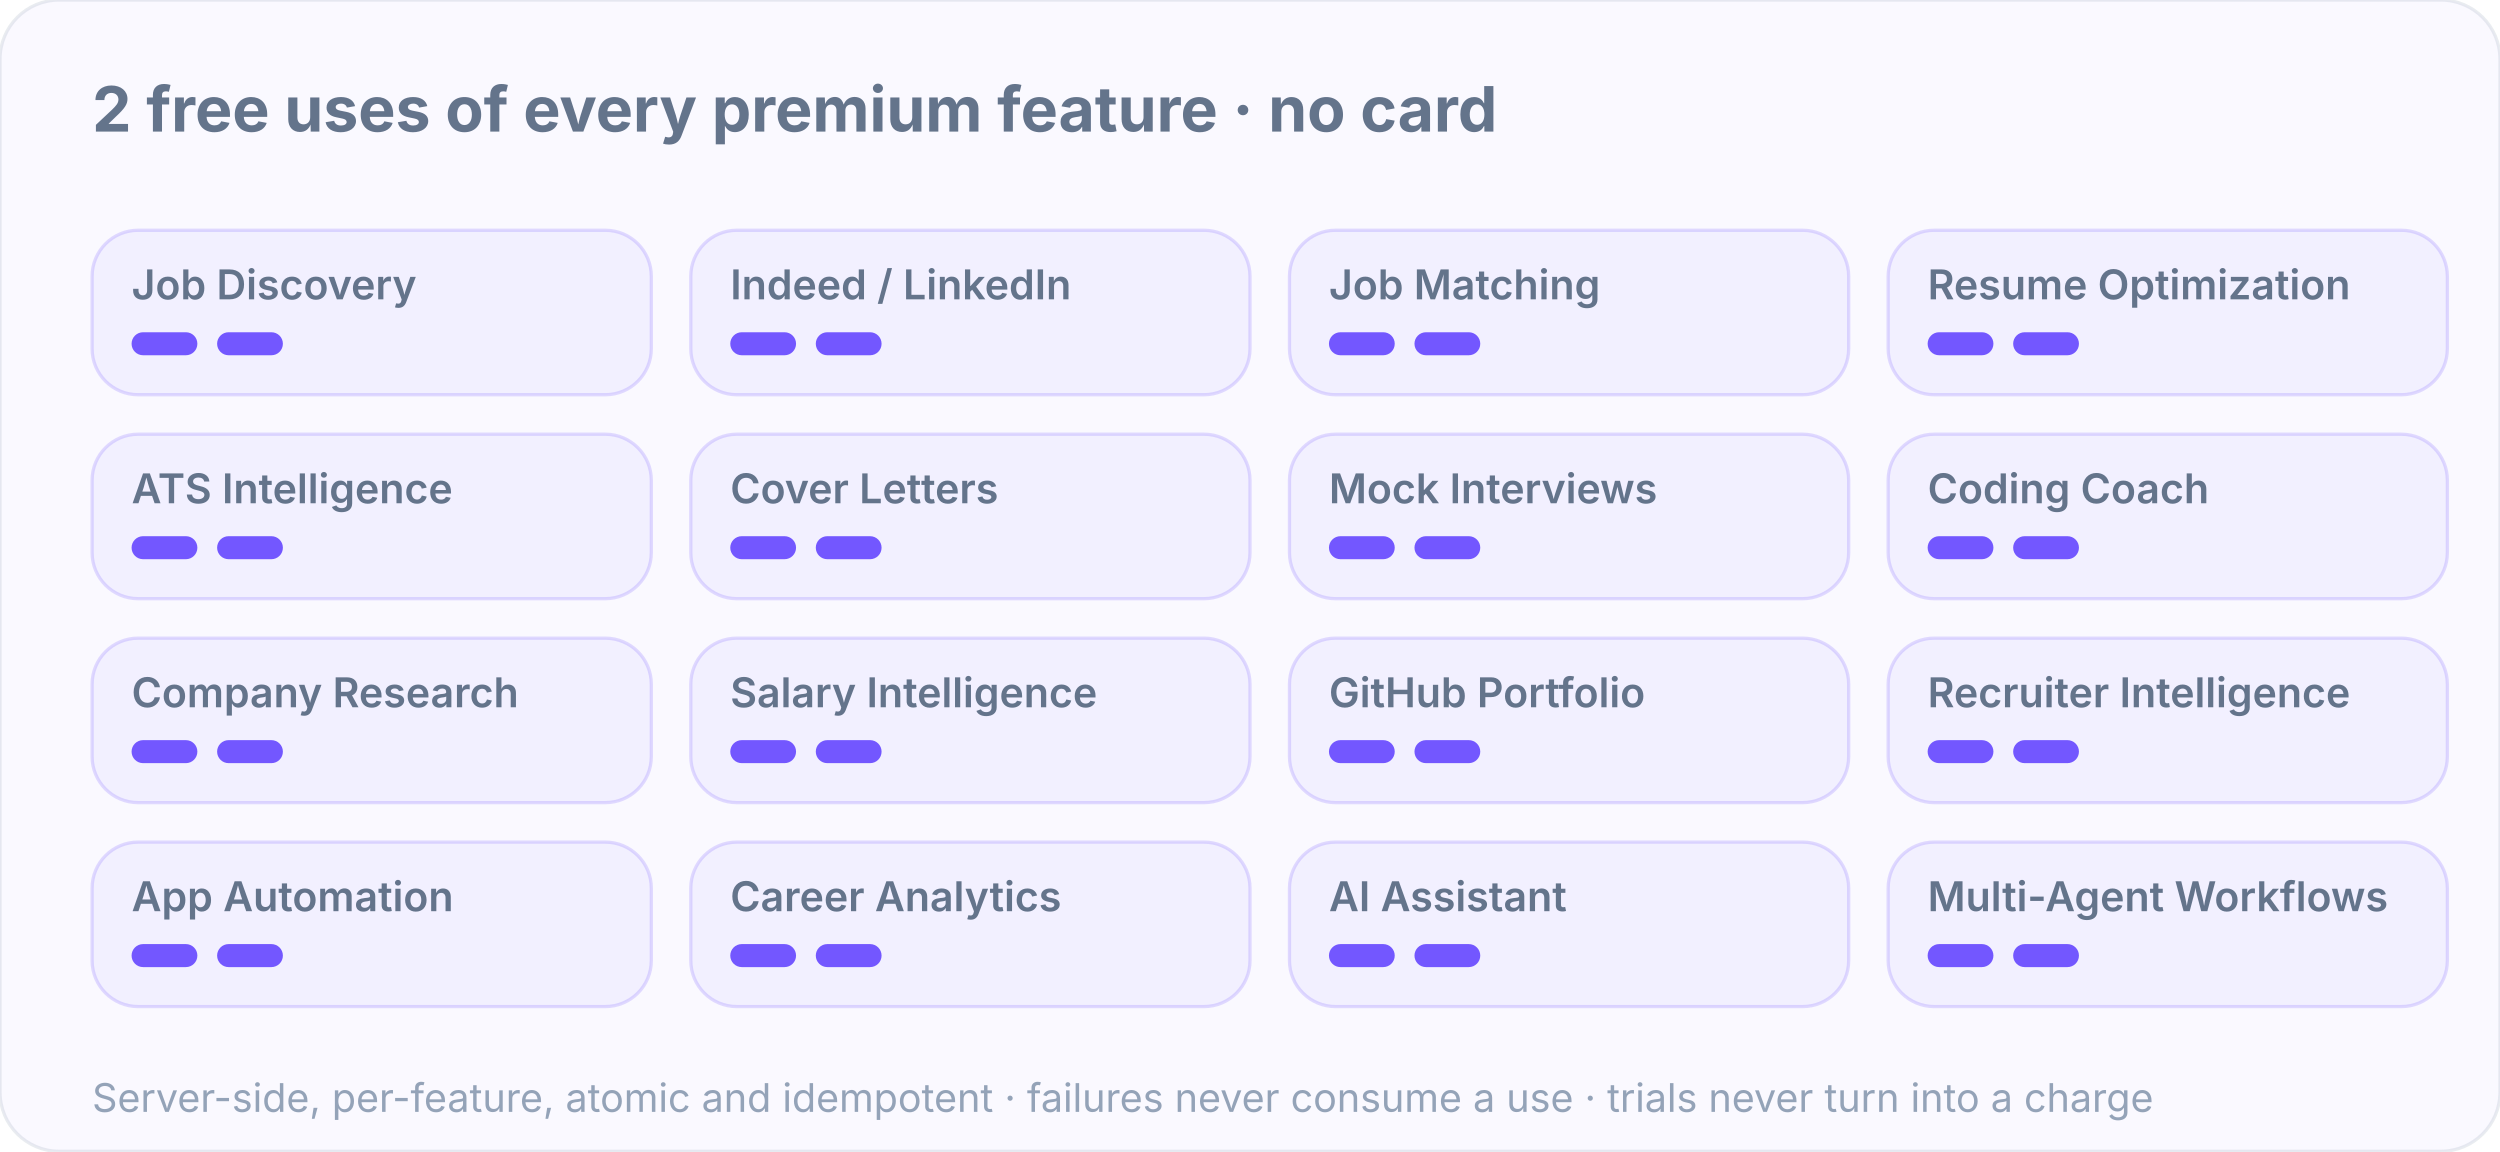
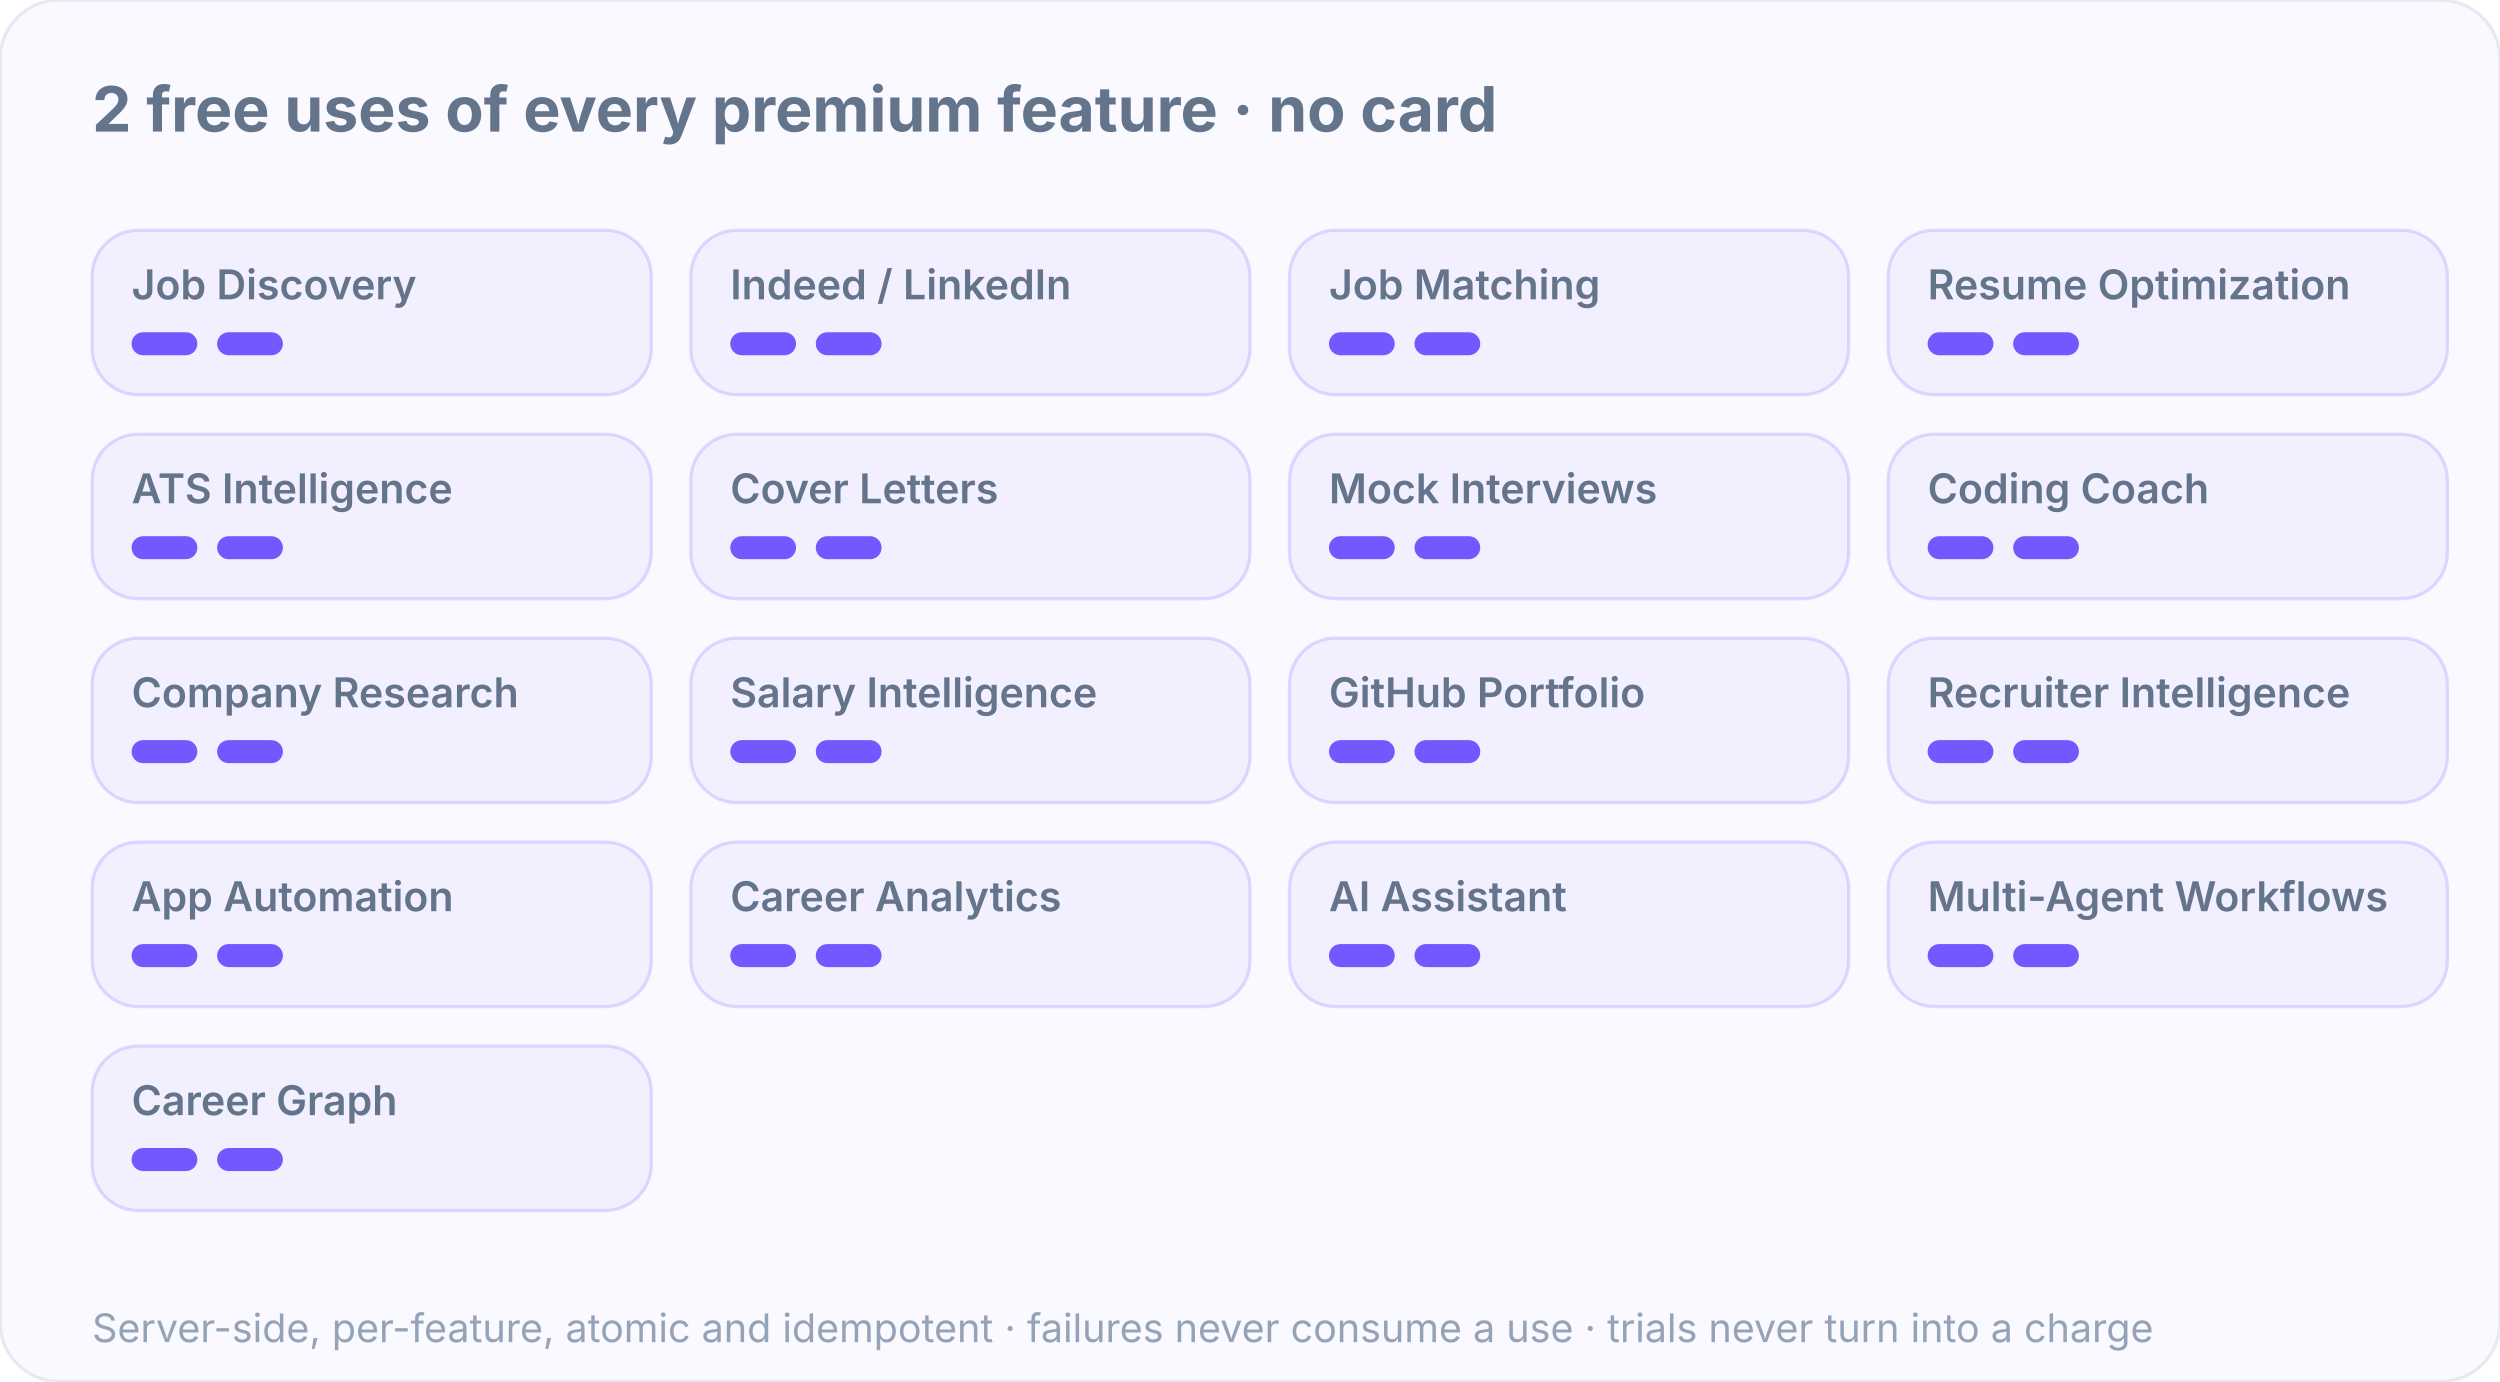
- <svg xmlns="http://www.w3.org/2000/svg" width="760" height="350" viewBox="0 0 760 350" role="img" aria-label="Free trial model" font-family="Inter,Segoe UI,Helvetica,Arial,sans-serif">
-   <rect width="760" height="350" rx="18" fill="#7357ff08" stroke="#94a3b833" />
+ <svg xmlns="http://www.w3.org/2000/svg" width="760" height="420" viewBox="0 0 760 420" role="img" aria-label="Free trial model" font-family="Inter,Segoe UI,Helvetica,Arial,sans-serif">
+   <rect width="760" height="420" rx="18" fill="#7357ff08" stroke="#94a3b833" />
  <text x="28" y="40" font-size="19" font-weight="700" fill="#64748b">2 free uses of every premium feature · no card</text>
  <rect x="28" y="70" width="170" height="50" rx="14" fill="#7357ff0d" stroke="#7357ff33" />
  <text x="40" y="91" font-size="12.5" font-weight="600" fill="#64748b">Job Discovery</text>
  <rect x="40" y="101" width="20" height="7" rx="3.5" fill="#7357FF" />
  <rect x="66" y="101" width="20" height="7" rx="3.5" fill="#7357FF" />
  <rect x="210" y="70" width="170" height="50" rx="14" fill="#7357ff0d" stroke="#7357ff33" />
  <text x="222" y="91" font-size="12.5" font-weight="600" fill="#64748b">Indeed / LinkedIn</text>
  <rect x="222" y="101" width="20" height="7" rx="3.5" fill="#7357FF" />
  <rect x="248" y="101" width="20" height="7" rx="3.5" fill="#7357FF" />
  <rect x="392" y="70" width="170" height="50" rx="14" fill="#7357ff0d" stroke="#7357ff33" />
  <text x="404" y="91" font-size="12.5" font-weight="600" fill="#64748b">Job Matching</text>
  <rect x="404" y="101" width="20" height="7" rx="3.5" fill="#7357FF" />
  <rect x="430" y="101" width="20" height="7" rx="3.5" fill="#7357FF" />
  <rect x="574" y="70" width="170" height="50" rx="14" fill="#7357ff0d" stroke="#7357ff33" />
  <text x="586" y="91" font-size="12.5" font-weight="600" fill="#64748b">Resume Optimization</text>
  <rect x="586" y="101" width="20" height="7" rx="3.5" fill="#7357FF" />
  <rect x="612" y="101" width="20" height="7" rx="3.5" fill="#7357FF" />
  <rect x="28" y="132" width="170" height="50" rx="14" fill="#7357ff0d" stroke="#7357ff33" />
  <text x="40" y="153" font-size="12.5" font-weight="600" fill="#64748b">ATS Intelligence</text>
  <rect x="40" y="163" width="20" height="7" rx="3.5" fill="#7357FF" />
  <rect x="66" y="163" width="20" height="7" rx="3.5" fill="#7357FF" />
  <rect x="210" y="132" width="170" height="50" rx="14" fill="#7357ff0d" stroke="#7357ff33" />
  <text x="222" y="153" font-size="12.5" font-weight="600" fill="#64748b">Cover Letters</text>
  <rect x="222" y="163" width="20" height="7" rx="3.5" fill="#7357FF" />
  <rect x="248" y="163" width="20" height="7" rx="3.5" fill="#7357FF" />
  <rect x="392" y="132" width="170" height="50" rx="14" fill="#7357ff0d" stroke="#7357ff33" />
  <text x="404" y="153" font-size="12.5" font-weight="600" fill="#64748b">Mock Interviews</text>
  <rect x="404" y="163" width="20" height="7" rx="3.5" fill="#7357FF" />
  <rect x="430" y="163" width="20" height="7" rx="3.5" fill="#7357FF" />
  <rect x="574" y="132" width="170" height="50" rx="14" fill="#7357ff0d" stroke="#7357ff33" />
  <text x="586" y="153" font-size="12.5" font-weight="600" fill="#64748b">Coding Coach</text>
  <rect x="586" y="163" width="20" height="7" rx="3.5" fill="#7357FF" />
  <rect x="612" y="163" width="20" height="7" rx="3.5" fill="#7357FF" />
  <rect x="28" y="194" width="170" height="50" rx="14" fill="#7357ff0d" stroke="#7357ff33" />
  <text x="40" y="215" font-size="12.5" font-weight="600" fill="#64748b">Company Research</text>
  <rect x="40" y="225" width="20" height="7" rx="3.5" fill="#7357FF" />
  <rect x="66" y="225" width="20" height="7" rx="3.5" fill="#7357FF" />
  <rect x="210" y="194" width="170" height="50" rx="14" fill="#7357ff0d" stroke="#7357ff33" />
  <text x="222" y="215" font-size="12.5" font-weight="600" fill="#64748b">Salary Intelligence</text>
  <rect x="222" y="225" width="20" height="7" rx="3.5" fill="#7357FF" />
  <rect x="248" y="225" width="20" height="7" rx="3.5" fill="#7357FF" />
  <rect x="392" y="194" width="170" height="50" rx="14" fill="#7357ff0d" stroke="#7357ff33" />
  <text x="404" y="215" font-size="12.5" font-weight="600" fill="#64748b">GitHub Portfolio</text>
  <rect x="404" y="225" width="20" height="7" rx="3.5" fill="#7357FF" />
  <rect x="430" y="225" width="20" height="7" rx="3.5" fill="#7357FF" />
  <rect x="574" y="194" width="170" height="50" rx="14" fill="#7357ff0d" stroke="#7357ff33" />
  <text x="586" y="215" font-size="12.5" font-weight="600" fill="#64748b">Recruiter Intelligence</text>
  <rect x="586" y="225" width="20" height="7" rx="3.5" fill="#7357FF" />
  <rect x="612" y="225" width="20" height="7" rx="3.5" fill="#7357FF" />
  <rect x="28" y="256" width="170" height="50" rx="14" fill="#7357ff0d" stroke="#7357ff33" />
  <text x="40" y="277" font-size="12.5" font-weight="600" fill="#64748b">App Automation</text>
  <rect x="40" y="287" width="20" height="7" rx="3.5" fill="#7357FF" />
  <rect x="66" y="287" width="20" height="7" rx="3.5" fill="#7357FF" />
  <rect x="210" y="256" width="170" height="50" rx="14" fill="#7357ff0d" stroke="#7357ff33" />
  <text x="222" y="277" font-size="12.5" font-weight="600" fill="#64748b">Career Analytics</text>
  <rect x="222" y="287" width="20" height="7" rx="3.5" fill="#7357FF" />
  <rect x="248" y="287" width="20" height="7" rx="3.5" fill="#7357FF" />
  <rect x="392" y="256" width="170" height="50" rx="14" fill="#7357ff0d" stroke="#7357ff33" />
  <text x="404" y="277" font-size="12.5" font-weight="600" fill="#64748b">AI Assistant</text>
  <rect x="404" y="287" width="20" height="7" rx="3.5" fill="#7357FF" />
  <rect x="430" y="287" width="20" height="7" rx="3.5" fill="#7357FF" />
  <rect x="574" y="256" width="170" height="50" rx="14" fill="#7357ff0d" stroke="#7357ff33" />
  <text x="586" y="277" font-size="12.5" font-weight="600" fill="#64748b">Multi-Agent Workflows</text>
  <rect x="586" y="287" width="20" height="7" rx="3.5" fill="#7357FF" />
  <rect x="612" y="287" width="20" height="7" rx="3.5" fill="#7357FF" />
-   <text x="28" y="338" font-size="12" fill="#94a3b8">Server-side, per-feature, atomic and idempotent · failures never consume a use · trials never turn into a charge</text>
+   <rect x="28" y="318" width="170" height="50" rx="14" fill="#7357ff0d" stroke="#7357ff33" />
+   <text x="40" y="339" font-size="12.5" font-weight="600" fill="#64748b">Career Graph</text>
+   <rect x="40" y="349" width="20" height="7" rx="3.5" fill="#7357FF" />
+   <rect x="66" y="349" width="20" height="7" rx="3.5" fill="#7357FF" />
+   <text x="28" y="408" font-size="12" fill="#94a3b8">Server-side, per-feature, atomic and idempotent · failures never consume a use · trials never turn into a charge</text>
</svg>
